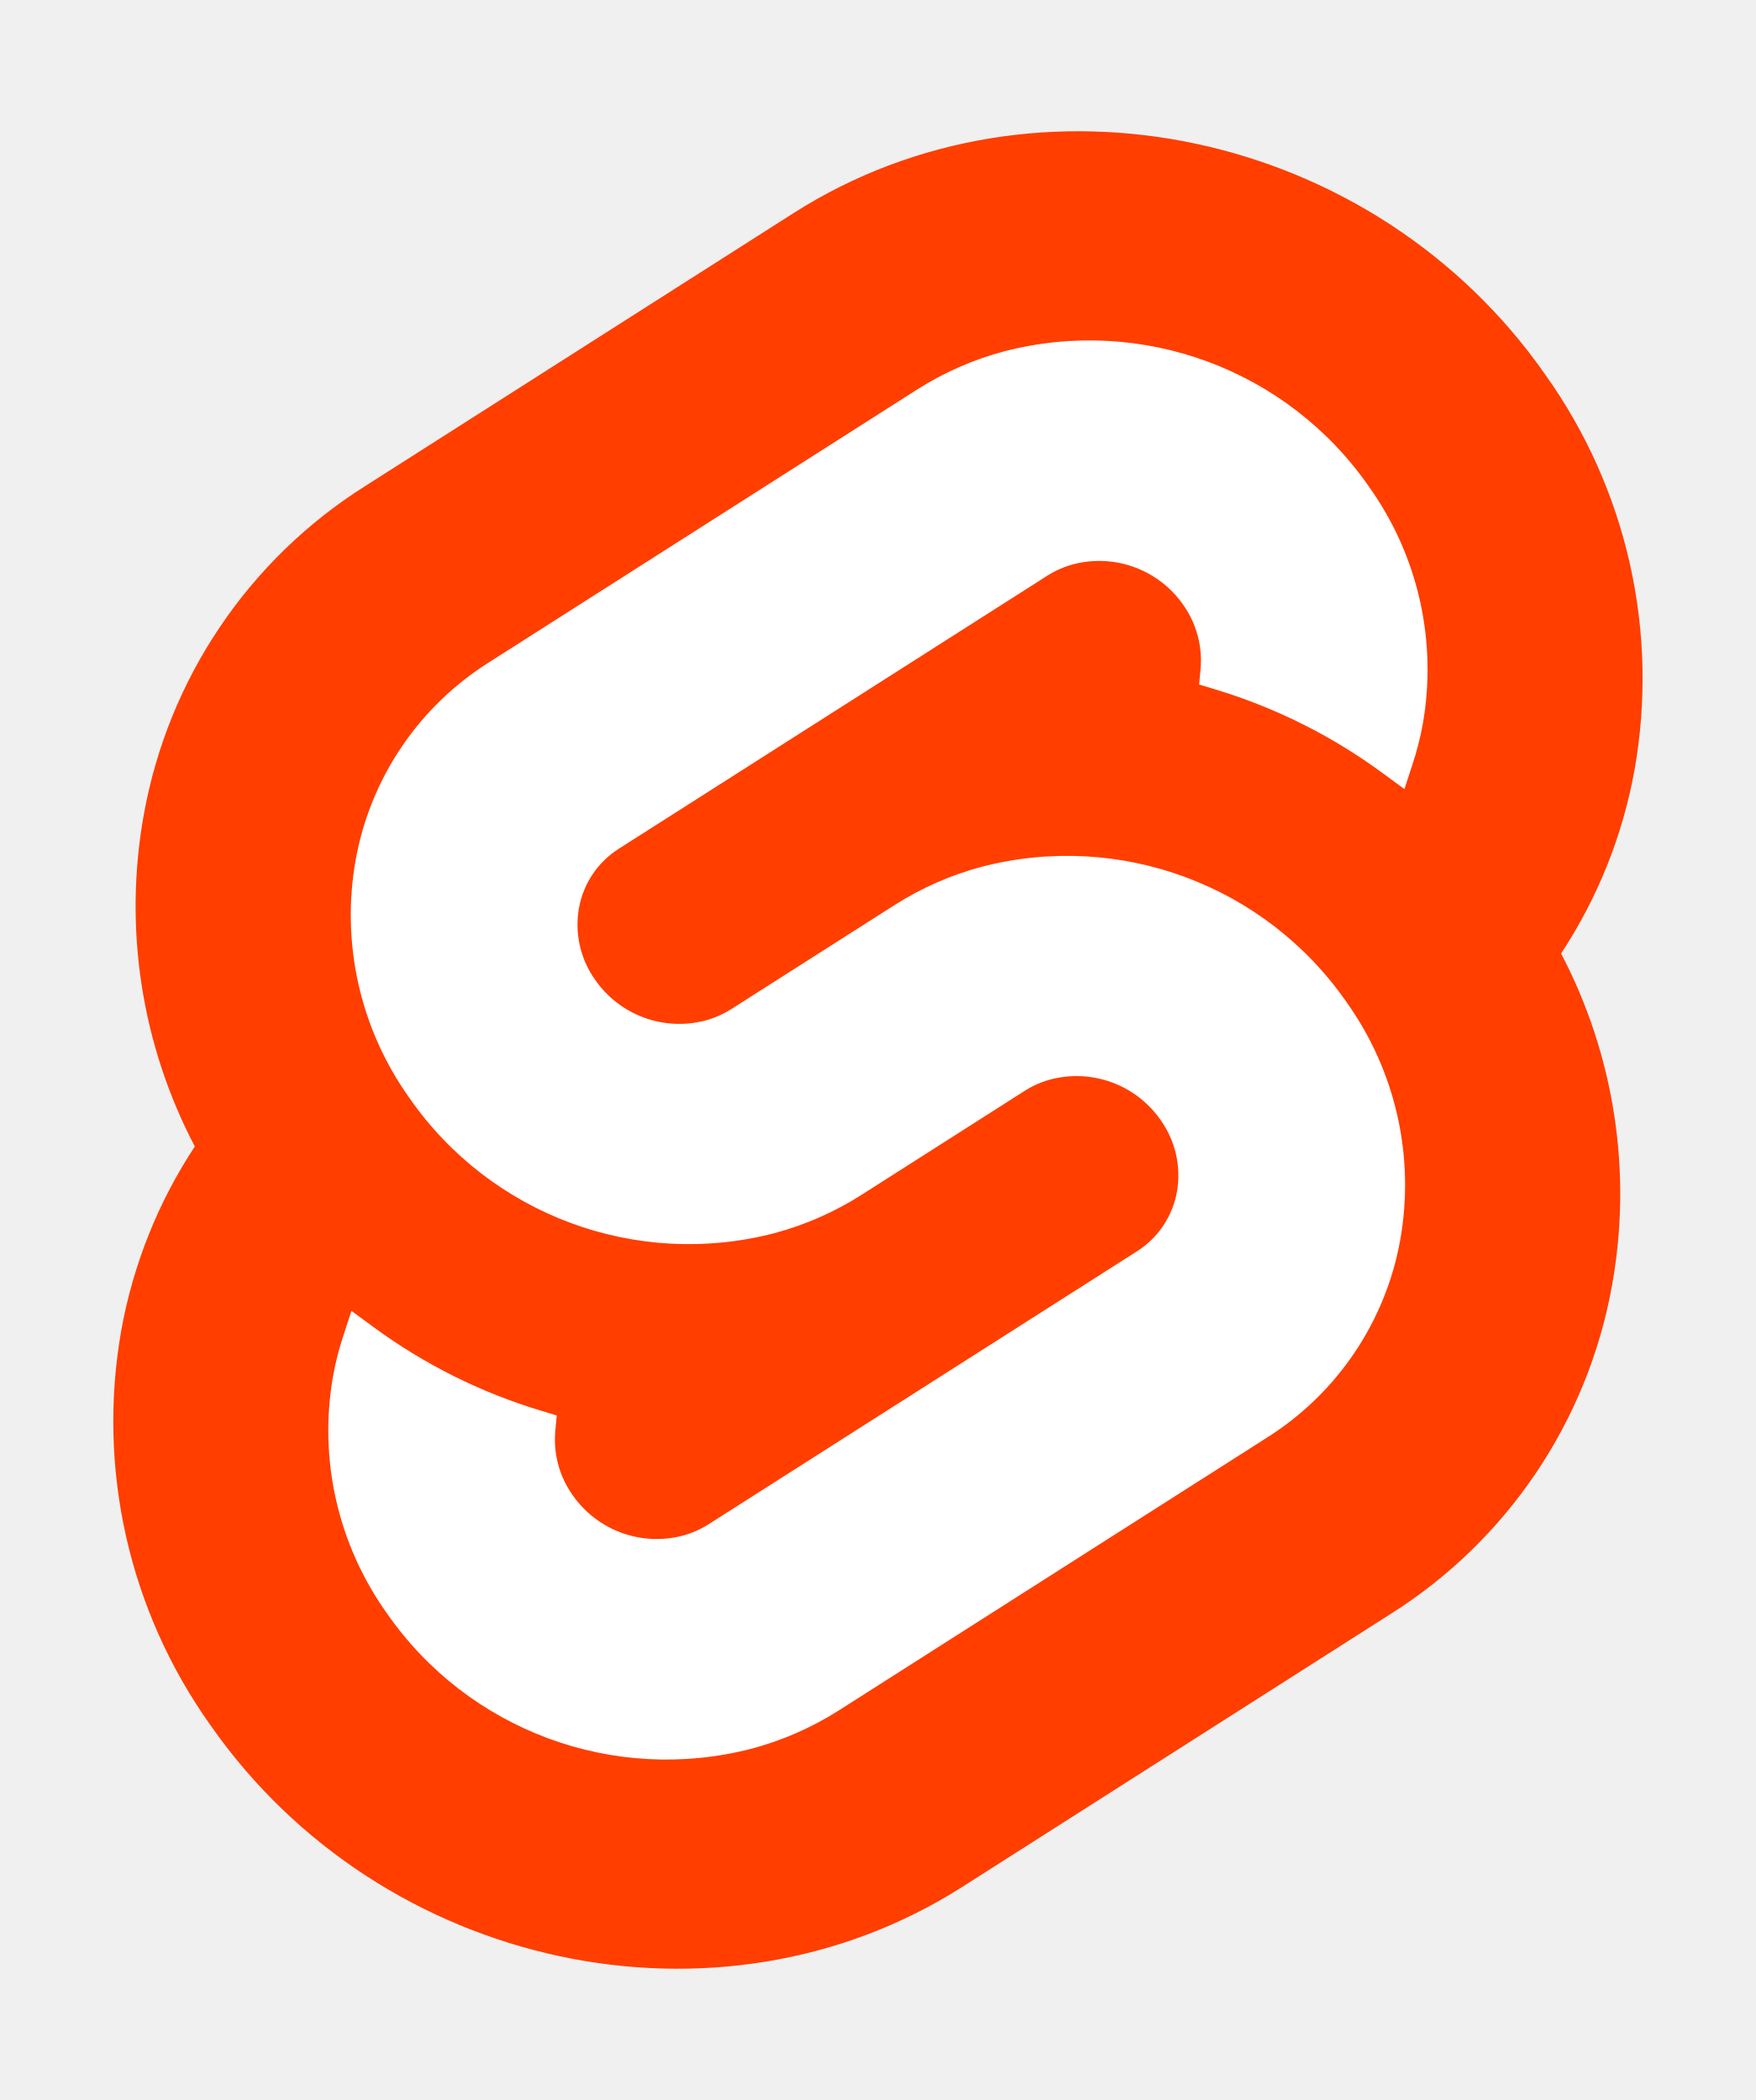
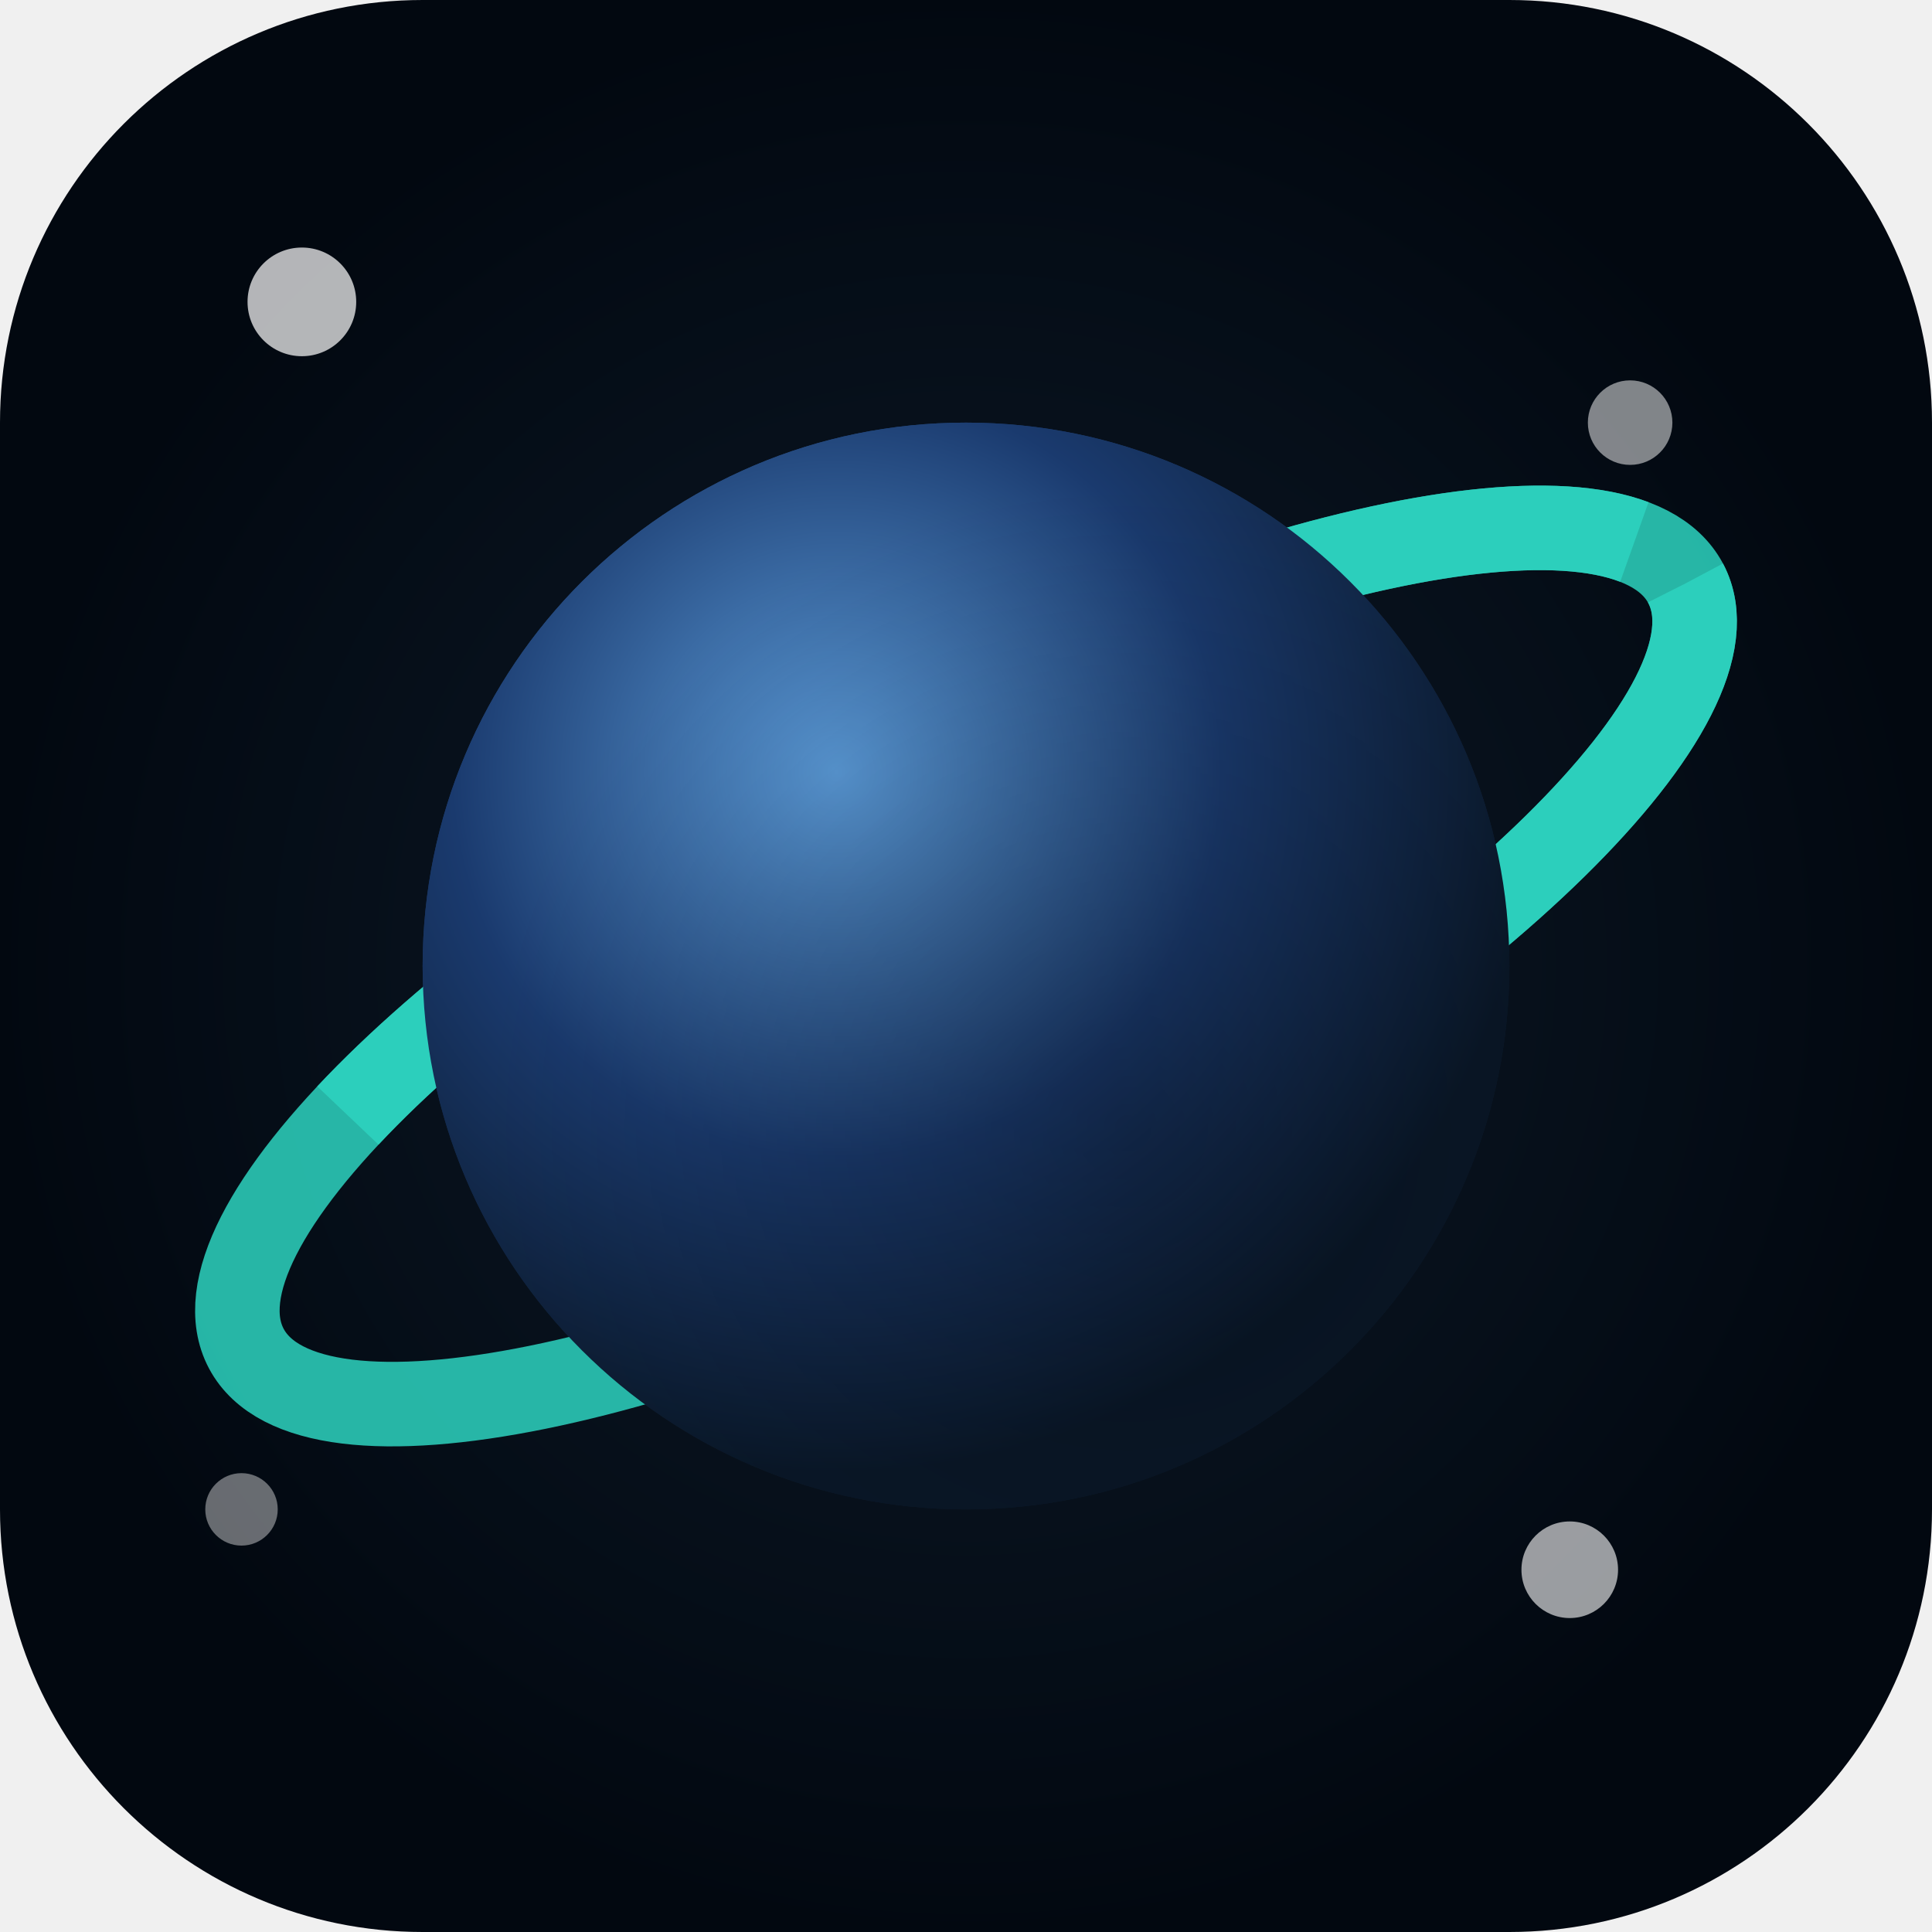
- <svg xmlns="http://www.w3.org/2000/svg" width="107" height="128" viewBox="0 0 107 128">
-   <path d="M94.157 22.819c-10.4-14.885-30.94-19.297-45.792-9.835L22.282 29.608A29.92 29.92 0 0 0 8.764 49.65a31.5 31.5 0 0 0 3.108 20.231 30 30 0 0 0-4.477 11.183 31.9 31.9 0 0 0 5.448 24.116c10.402 14.887 30.942 19.297 45.791 9.835l26.083-16.624A29.92 29.92 0 0 0 98.235 78.35a31.53 31.53 0 0 0-3.105-20.232 30 30 0 0 0 4.474-11.182 31.88 31.88 0 0 0-5.447-24.116" style="fill:#ff3e00" />
-   <path d="M45.817 106.582a20.72 20.72 0 0 1-22.237-8.243 19.17 19.17 0 0 1-3.277-14.503 18 18 0 0 1 .624-2.435l.49-1.498 1.337.981a33.6 33.6 0 0 0 10.203 5.098l.97.294-.09.968a5.85 5.85 0 0 0 1.052 3.878 6.24 6.24 0 0 0 6.695 2.485 5.8 5.8 0 0 0 1.603-.704L69.27 76.28a5.43 5.43 0 0 0 2.45-3.631 5.8 5.8 0 0 0-.987-4.371 6.24 6.24 0 0 0-6.698-2.487 5.7 5.7 0 0 0-1.6.704l-9.953 6.345a19 19 0 0 1-5.296 2.326 20.72 20.72 0 0 1-22.237-8.243 19.17 19.17 0 0 1-3.277-14.502 17.99 17.99 0 0 1 8.13-12.052l26.081-16.623a19 19 0 0 1 5.3-2.329 20.72 20.72 0 0 1 22.237 8.243 19.17 19.17 0 0 1 3.277 14.503 18 18 0 0 1-.624 2.435l-.49 1.498-1.337-.98a33.6 33.6 0 0 0-10.203-5.1l-.97-.294.09-.968a5.86 5.86 0 0 0-1.052-3.878 6.24 6.24 0 0 0-6.696-2.485 5.8 5.8 0 0 0-1.602.704L37.73 51.72a5.42 5.42 0 0 0-2.449 3.63 5.79 5.79 0 0 0 .986 4.372 6.24 6.24 0 0 0 6.698 2.486 5.8 5.8 0 0 0 1.602-.704l9.952-6.342a19 19 0 0 1 5.295-2.328 20.72 20.72 0 0 1 22.237 8.242 19.17 19.17 0 0 1 3.277 14.503 18 18 0 0 1-8.13 12.053l-26.081 16.622a19 19 0 0 1-5.3 2.328" style="fill:#fff" />
+ <svg xmlns="http://www.w3.org/2000/svg" viewBox="0 0 32 32">
+   <defs>
+     <radialGradient id="planet" cx="38%" cy="32%" r="65%">
+       <stop offset="0%" stop-color="#5b9bd9" />
+       <stop offset="55%" stop-color="#1a3a6e" />
+       <stop offset="100%" stop-color="#0a1829" />
+     </radialGradient>
+     <radialGradient id="bg" cx="50%" cy="50%" r="50%">
+       <stop offset="0%" stop-color="#0d1b2a" />
+       <stop offset="100%" stop-color="#020810" />
+     </radialGradient>
+   </defs>
+   <rect width="32" height="32" rx="7" fill="url(#bg)" />
+   <circle cx="5" cy="5" r="0.9" fill="white" opacity="0.7" />
+   <circle cx="27" cy="7" r="0.7" fill="white" opacity="0.5" />
+   <circle cx="26" cy="26" r="0.8" fill="white" opacity="0.6" />
+   <circle cx="4" cy="25" r="0.6" fill="white" opacity="0.4" />
+   <circle cx="16" cy="16" r="9" fill="url(#planet)" />
+   <ellipse cx="16" cy="16" rx="13.5" ry="4" fill="none" stroke="#2dd4bf" stroke-width="1.4" opacity="0.85" transform="rotate(-28 16 16)" />
+   <ellipse cx="16" cy="16" rx="13.5" ry="4" fill="none" stroke="#2dd4bf" stroke-width="1.4" opacity="0.85" stroke-dasharray="24 20" stroke-dashoffset="10" transform="rotate(-28 16 16)" />
+   <circle cx="16" cy="16" r="9" fill="url(#planet)" />
+   <circle cx="16" cy="16" r="9" fill="url(#shade)" opacity="0.6" />
+   <defs>
+     <radialGradient id="shade" cx="65%" cy="65%" r="60%">
+       <stop offset="0%" stop-color="#000" stop-opacity="0.45" />
+       <stop offset="100%" stop-color="#000" stop-opacity="0" />
+     </radialGradient>
+   </defs>
</svg>
